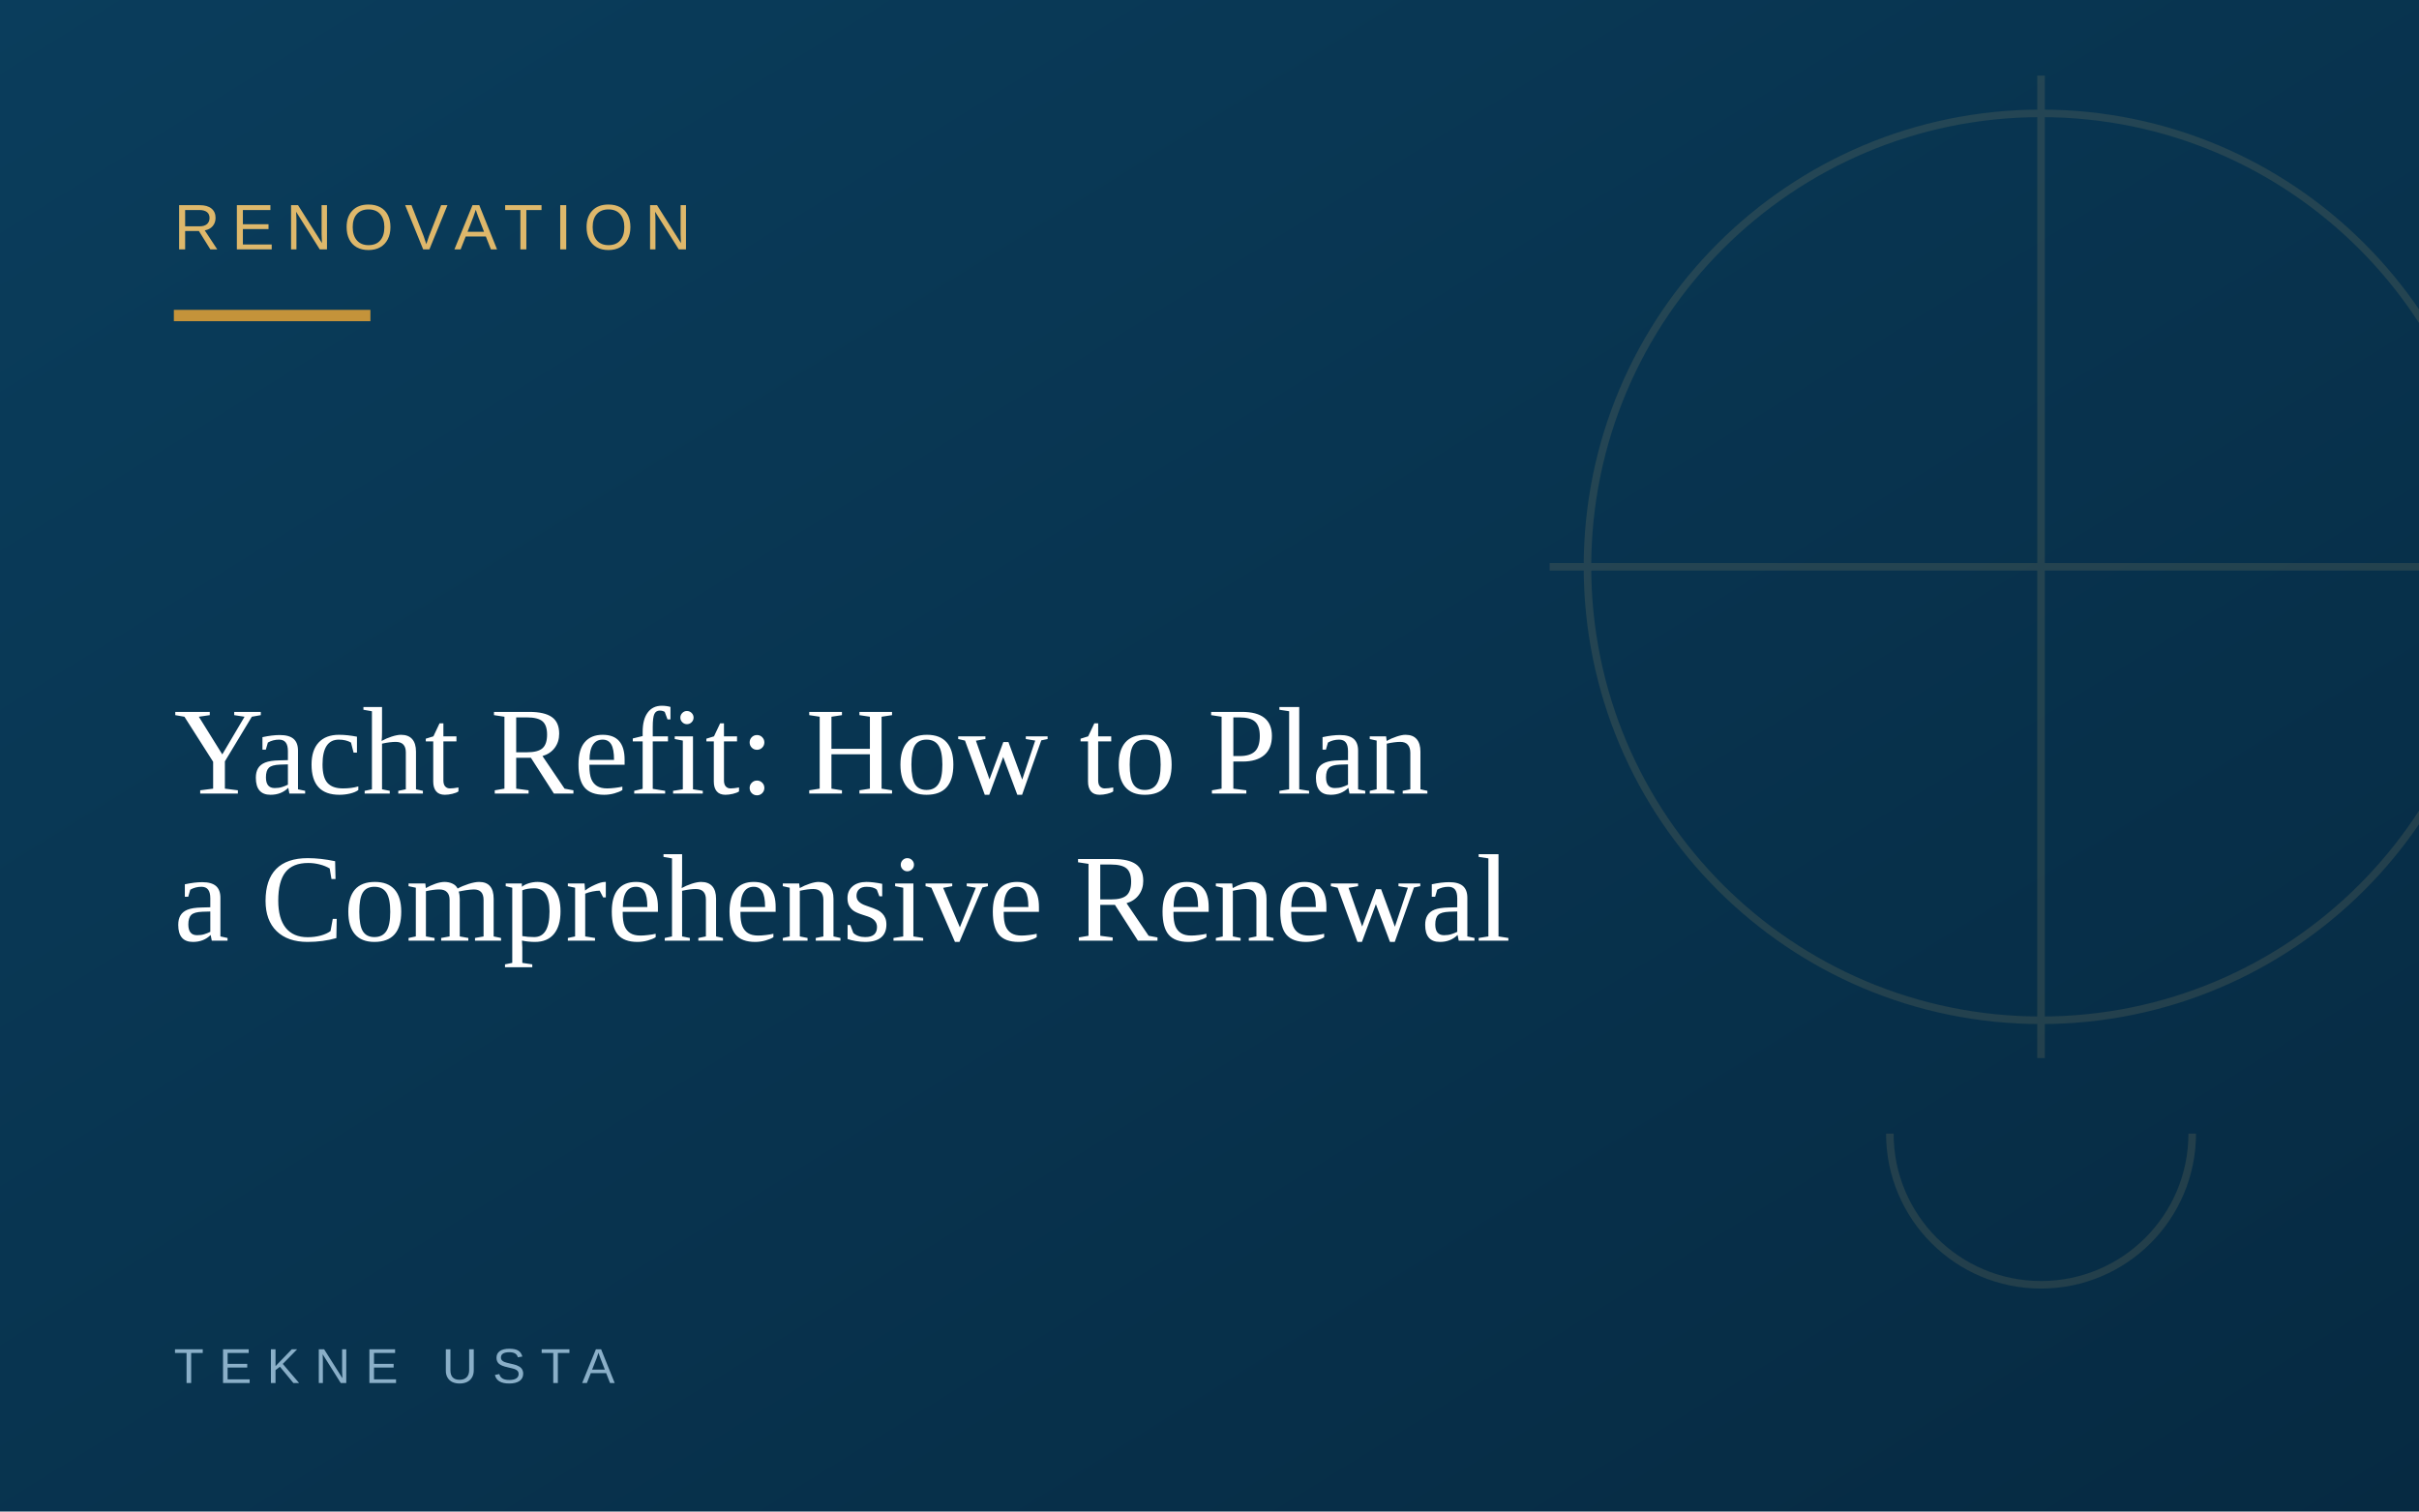
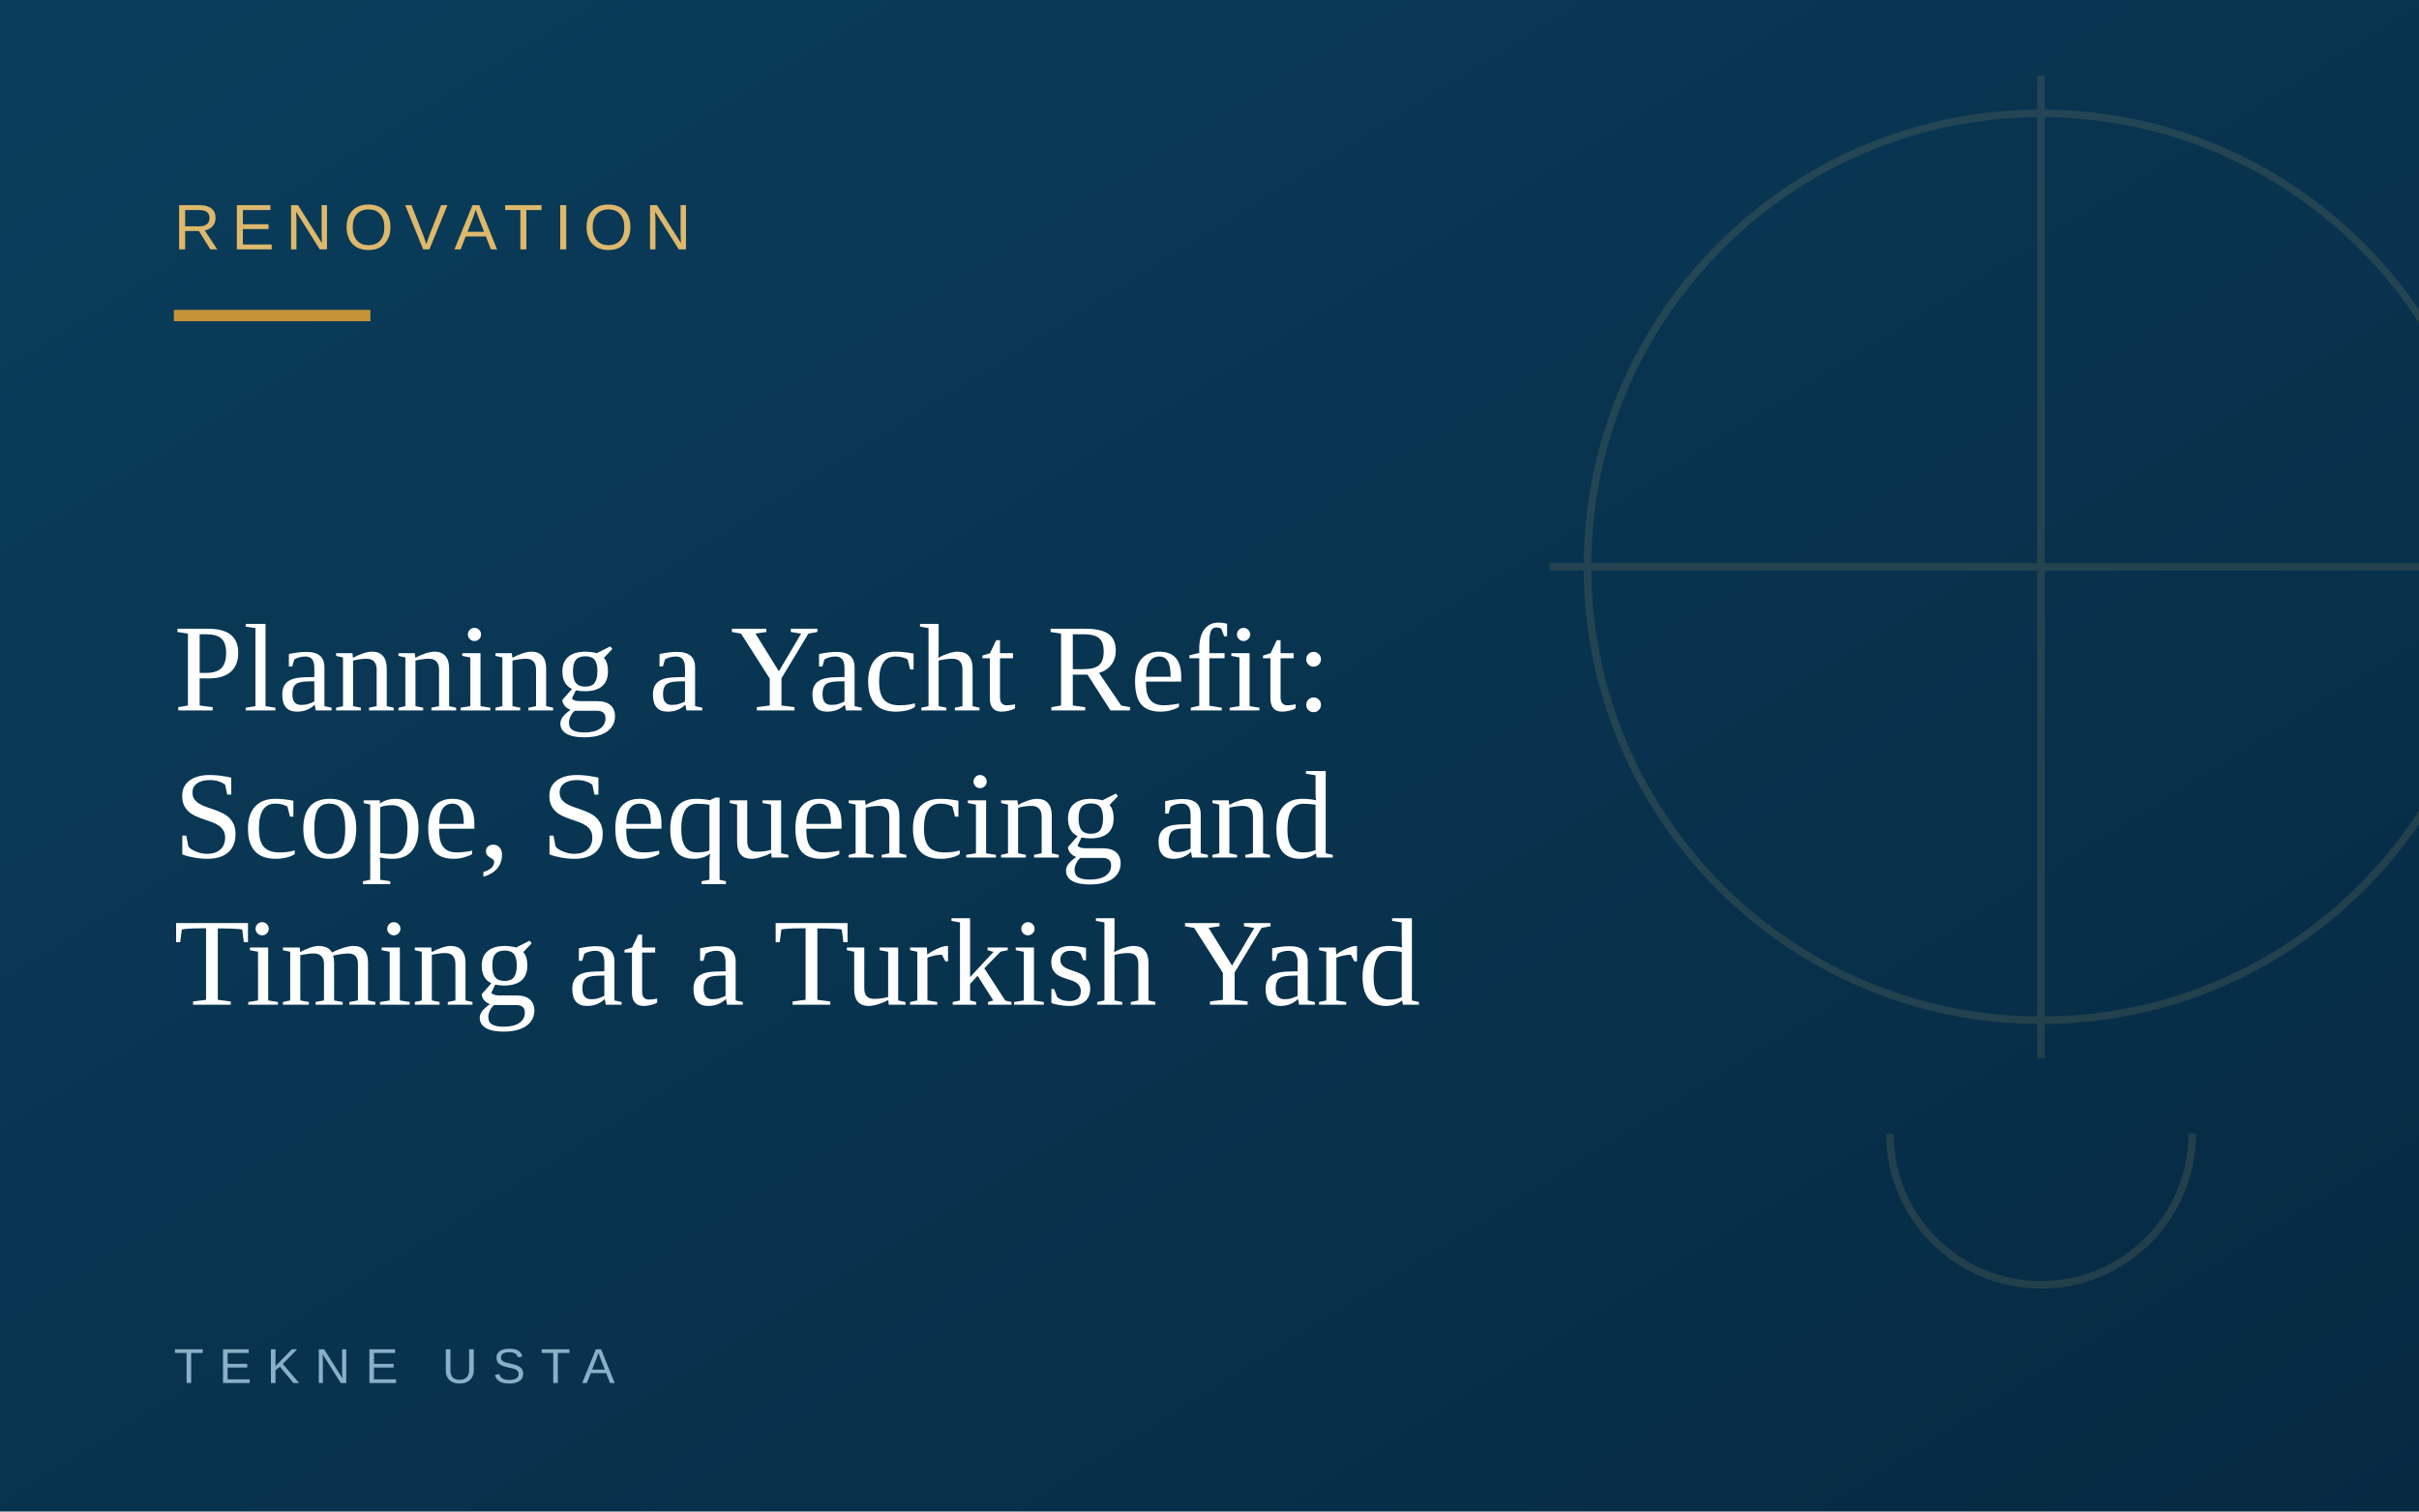
<svg xmlns="http://www.w3.org/2000/svg" viewBox="0 0 640 400" role="img">
  <defs>
    <linearGradient id="g" x1="0" y1="0" x2="1" y2="1">
      <stop offset="0" stop-color="#0A3D5C" />
      <stop offset="1" stop-color="#062A42" />
    </linearGradient>
  </defs>
  <rect width="640" height="400" fill="url(#g)" />
  <g fill="none" stroke="#DEB86B" stroke-width="2" opacity="0.13">
    <circle cx="540" cy="150" r="120" />
    <path d="M540 20v260M410 150h260" />
    <path d="M500 300a40 40 0 0 0 80 0" />
  </g>
  <text x="46" y="66" fill="#DEB86B" font-family="Arial, sans-serif" font-size="17" letter-spacing="3">RENOVATION</text>
  <rect x="46" y="82" width="52" height="3" fill="#C4933A" />
-   <text x="46" y="210" fill="#FFFFFF" font-family="Georgia, 'Times New Roman', serif" font-size="33" font-weight="500">
-     <tspan x="46" dy="0">Yacht Refit: How to Plan</tspan>
-     <tspan x="46" dy="1.18em">a Comprehensive Renewal</tspan>
+   <text x="46" y="188" fill="#FFFFFF" font-family="Georgia, 'Times New Roman', serif" font-size="33" font-weight="500">
+     <tspan x="46" dy="0">Planning a Yacht Refit:</tspan>
+     <tspan x="46" dy="1.18em">Scope, Sequencing and</tspan>
+     <tspan x="46" dy="1.18em">Timing at a Turkish Yard</tspan>
  </text>
  <text x="46" y="366" fill="#8AAFC8" font-family="Arial, sans-serif" font-size="13" letter-spacing="4">TEKNE USTA</text>
</svg>
